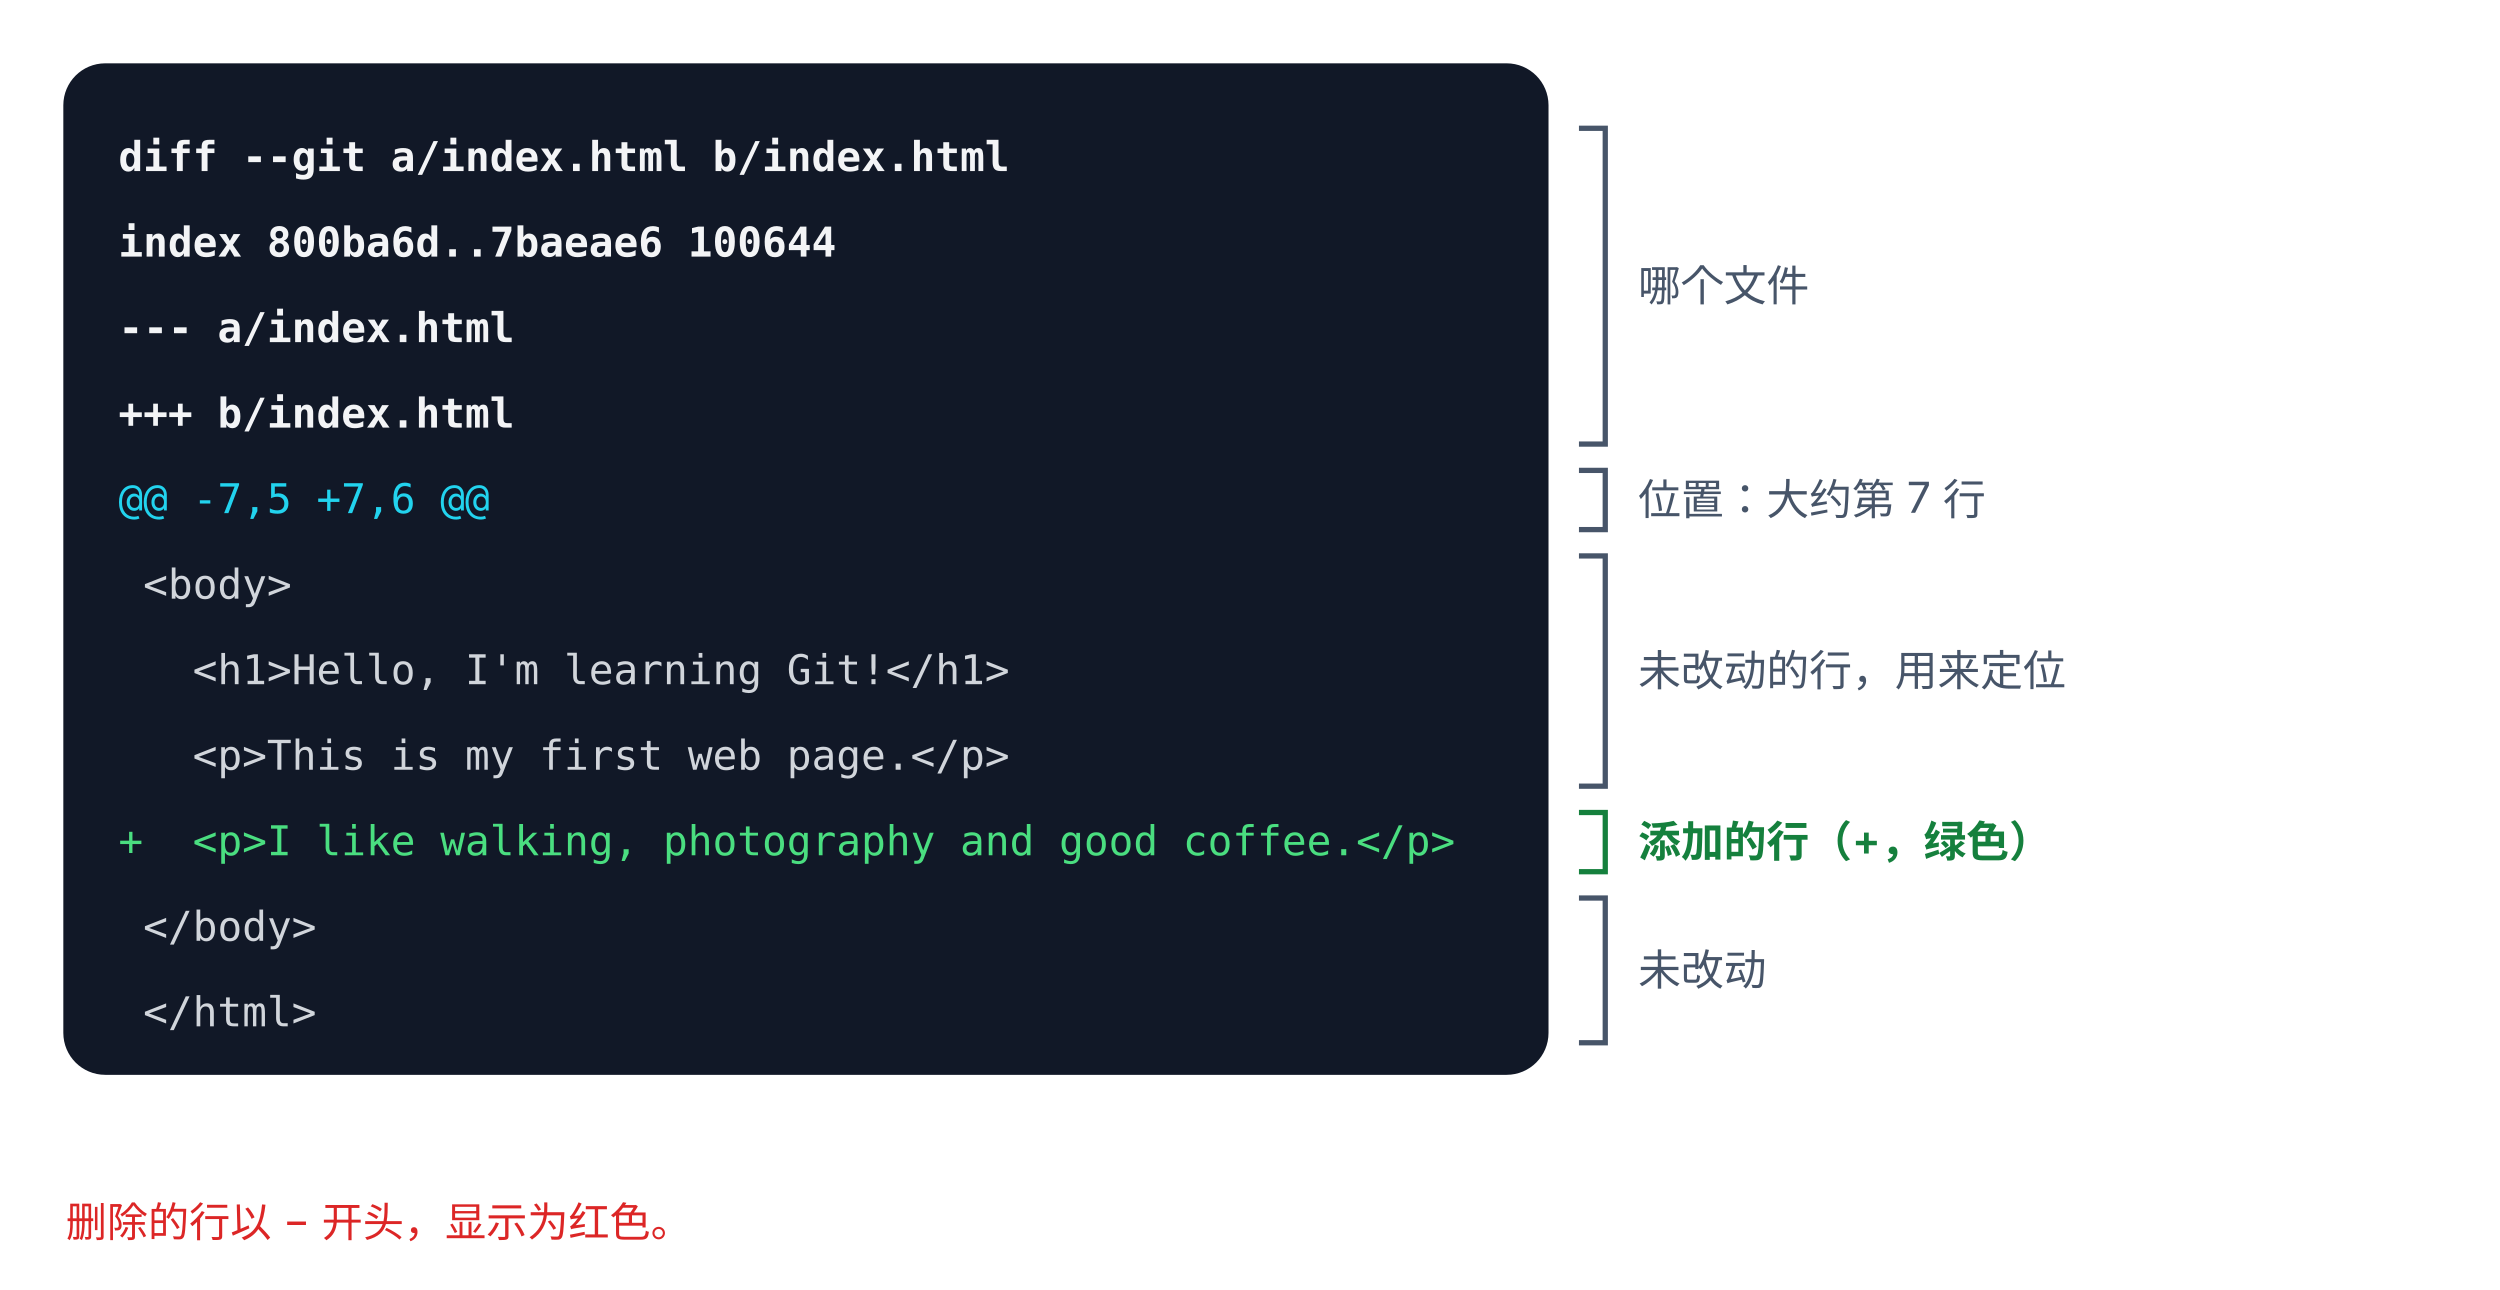
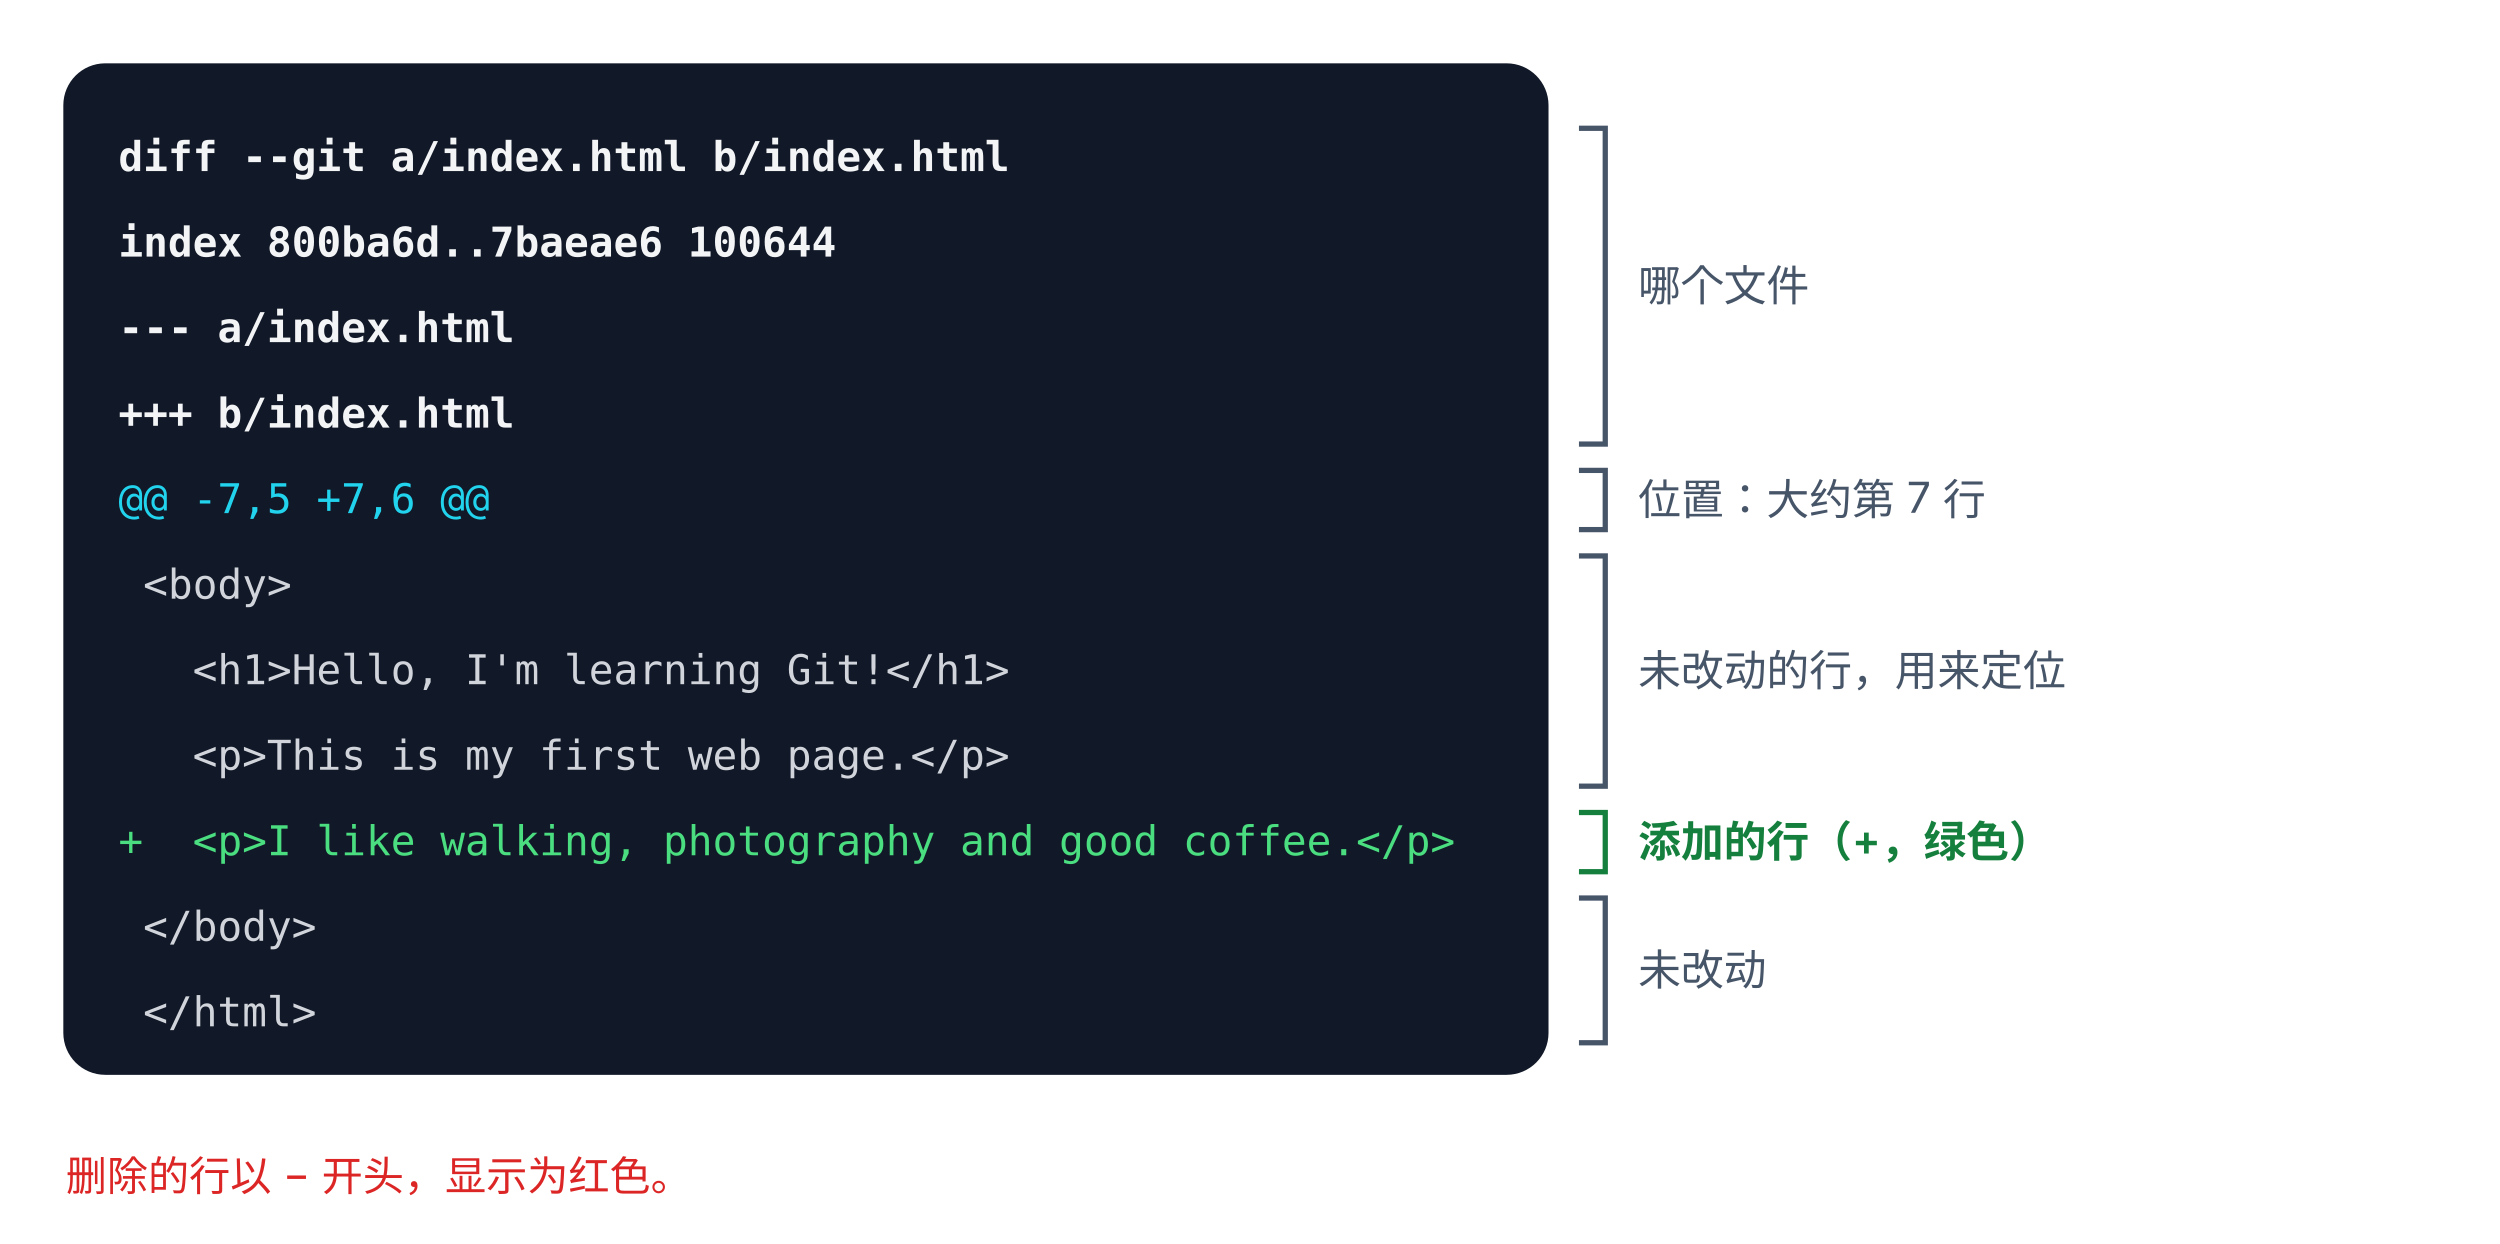
- <svg xmlns="http://www.w3.org/2000/svg" viewBox="0 0 760 392" width="760" height="392" role="img">
+ <svg xmlns="http://www.w3.org/2000/svg" viewBox="0 0 760 378" width="760" height="378" role="img">
  <defs />
  <rect x="20" y="20" width="450" height="306" rx="12" fill="#111827" stroke="#111827" stroke-width="1.5" />
  <text x="36" y="52" font-family="'DM Mono', Consolas, 'SFMono-Regular', Menlo, 'PingFang SC', 'Microsoft YaHei', monospace" font-size="12.5" font-weight="600" fill="#F3F4F6" text-anchor="start" xml:space="preserve">diff --git a/index.html b/index.html</text>
  <text x="36" y="78" font-family="'DM Mono', Consolas, 'SFMono-Regular', Menlo, 'PingFang SC', 'Microsoft YaHei', monospace" font-size="12.5" font-weight="600" fill="#F3F4F6" text-anchor="start" xml:space="preserve">index 800ba6d..7baeae6 100644</text>
  <text x="36" y="104" font-family="'DM Mono', Consolas, 'SFMono-Regular', Menlo, 'PingFang SC', 'Microsoft YaHei', monospace" font-size="12.5" font-weight="600" fill="#F3F4F6" text-anchor="start" xml:space="preserve">--- a/index.html</text>
  <text x="36" y="130" font-family="'DM Mono', Consolas, 'SFMono-Regular', Menlo, 'PingFang SC', 'Microsoft YaHei', monospace" font-size="12.5" font-weight="600" fill="#F3F4F6" text-anchor="start" xml:space="preserve">+++ b/index.html</text>
  <text x="36" y="156" font-family="'DM Mono', Consolas, 'SFMono-Regular', Menlo, 'PingFang SC', 'Microsoft YaHei', monospace" font-size="12.5" font-weight="400" fill="#22D3EE" text-anchor="start" xml:space="preserve">@@ -7,5 +7,6 @@</text>
  <text x="36" y="182" font-family="'DM Mono', Consolas, 'SFMono-Regular', Menlo, 'PingFang SC', 'Microsoft YaHei', monospace" font-size="12.5" font-weight="400" fill="#D1D5DB" text-anchor="start" xml:space="preserve"> &lt;body&gt;</text>
  <text x="36" y="208" font-family="'DM Mono', Consolas, 'SFMono-Regular', Menlo, 'PingFang SC', 'Microsoft YaHei', monospace" font-size="12.5" font-weight="400" fill="#D1D5DB" text-anchor="start" xml:space="preserve">   &lt;h1&gt;Hello, I'm learning Git!&lt;/h1&gt;</text>
  <text x="36" y="234" font-family="'DM Mono', Consolas, 'SFMono-Regular', Menlo, 'PingFang SC', 'Microsoft YaHei', monospace" font-size="12.5" font-weight="400" fill="#D1D5DB" text-anchor="start" xml:space="preserve">   &lt;p&gt;This is my first web page.&lt;/p&gt;</text>
  <text x="36" y="260" font-family="'DM Mono', Consolas, 'SFMono-Regular', Menlo, 'PingFang SC', 'Microsoft YaHei', monospace" font-size="12.5" font-weight="400" fill="#4ADE80" text-anchor="start" xml:space="preserve">+  &lt;p&gt;I like walking, photography and good coffee.&lt;/p&gt;</text>
  <text x="36" y="286" font-family="'DM Mono', Consolas, 'SFMono-Regular', Menlo, 'PingFang SC', 'Microsoft YaHei', monospace" font-size="12.5" font-weight="400" fill="#D1D5DB" text-anchor="start" xml:space="preserve"> &lt;/body&gt;</text>
  <text x="36" y="312" font-family="'DM Mono', Consolas, 'SFMono-Regular', Menlo, 'PingFang SC', 'Microsoft YaHei', monospace" font-size="12.5" font-weight="400" fill="#D1D5DB" text-anchor="start" xml:space="preserve"> &lt;/html&gt;</text>
  <path d="M480 39 h8 v96 h-8" stroke="#475569" stroke-width="1.6" fill="none" />
  <text x="498" y="91.5" font-family="'DM Sans', system-ui, -apple-system, 'Segoe UI', 'PingFang SC', 'Hiragino Sans GB', 'Microsoft YaHei', 'Noto Sans SC', sans-serif" font-size="13" font-weight="400" fill="#475569" text-anchor="start">哪个文件</text>
  <path d="M480 143 h8 v18 h-8" stroke="#475569" stroke-width="1.6" fill="none" />
  <text x="498" y="156.5" font-family="'DM Sans', system-ui, -apple-system, 'Segoe UI', 'PingFang SC', 'Hiragino Sans GB', 'Microsoft YaHei', 'Noto Sans SC', sans-serif" font-size="13" font-weight="400" fill="#475569" text-anchor="start">位置：大约第 7 行</text>
  <path d="M480 169 h8 v70 h-8" stroke="#475569" stroke-width="1.6" fill="none" />
  <text x="498" y="208.5" font-family="'DM Sans', system-ui, -apple-system, 'Segoe UI', 'PingFang SC', 'Hiragino Sans GB', 'Microsoft YaHei', 'Noto Sans SC', sans-serif" font-size="13" font-weight="400" fill="#475569" text-anchor="start">未改动的行，用来定位</text>
  <path d="M480 247 h8 v18 h-8" stroke="#15803D" stroke-width="1.6" fill="none" />
  <text x="498" y="260.5" font-family="'DM Sans', system-ui, -apple-system, 'Segoe UI', 'PingFang SC', 'Hiragino Sans GB', 'Microsoft YaHei', 'Noto Sans SC', sans-serif" font-size="13" font-weight="600" fill="#15803D" text-anchor="start">添加的行（+，绿色）</text>
  <path d="M480 273 h8 v44 h-8" stroke="#475569" stroke-width="1.6" fill="none" />
  <text x="498" y="299.5" font-family="'DM Sans', system-ui, -apple-system, 'Segoe UI', 'PingFang SC', 'Hiragino Sans GB', 'Microsoft YaHei', 'Noto Sans SC', sans-serif" font-size="13" font-weight="400" fill="#475569" text-anchor="start">未改动</text>
-   <text x="20" y="376" font-family="'DM Sans', system-ui, -apple-system, 'Segoe UI', 'PingFang SC', 'Hiragino Sans GB', 'Microsoft YaHei', 'Noto Sans SC', sans-serif" font-size="12.5" font-weight="400" fill="#DC2626" text-anchor="start">删除的行以 − 开头，显示为红色。</text>
+   <text x="20" y="362" font-family="'DM Sans', system-ui, -apple-system, 'Segoe UI', 'PingFang SC', 'Hiragino Sans GB', 'Microsoft YaHei', 'Noto Sans SC', sans-serif" font-size="12.5" font-weight="400" fill="#DC2626" text-anchor="start">删除的行以 − 开头，显示为红色。</text>
</svg>
